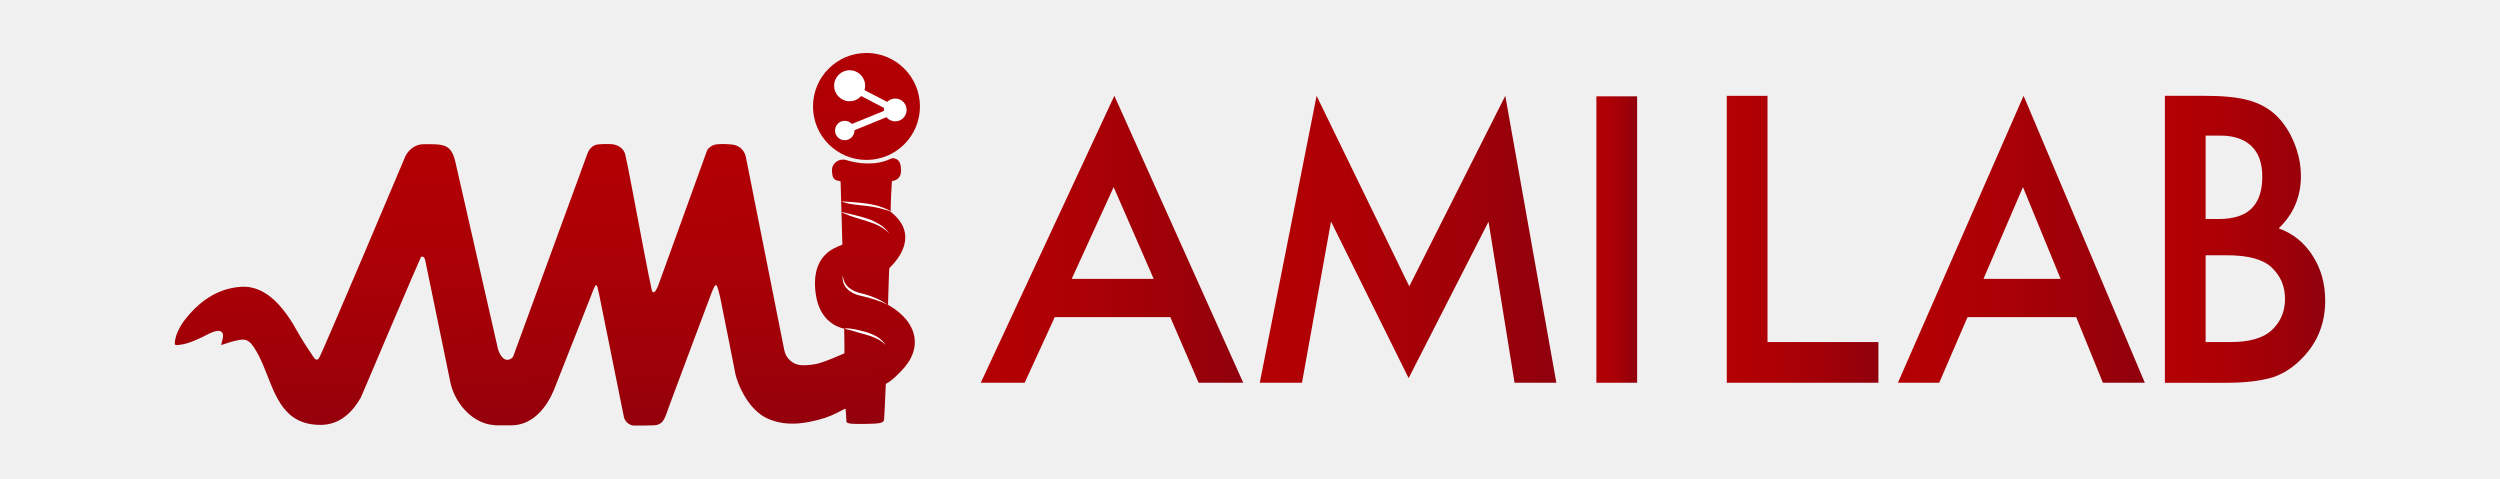
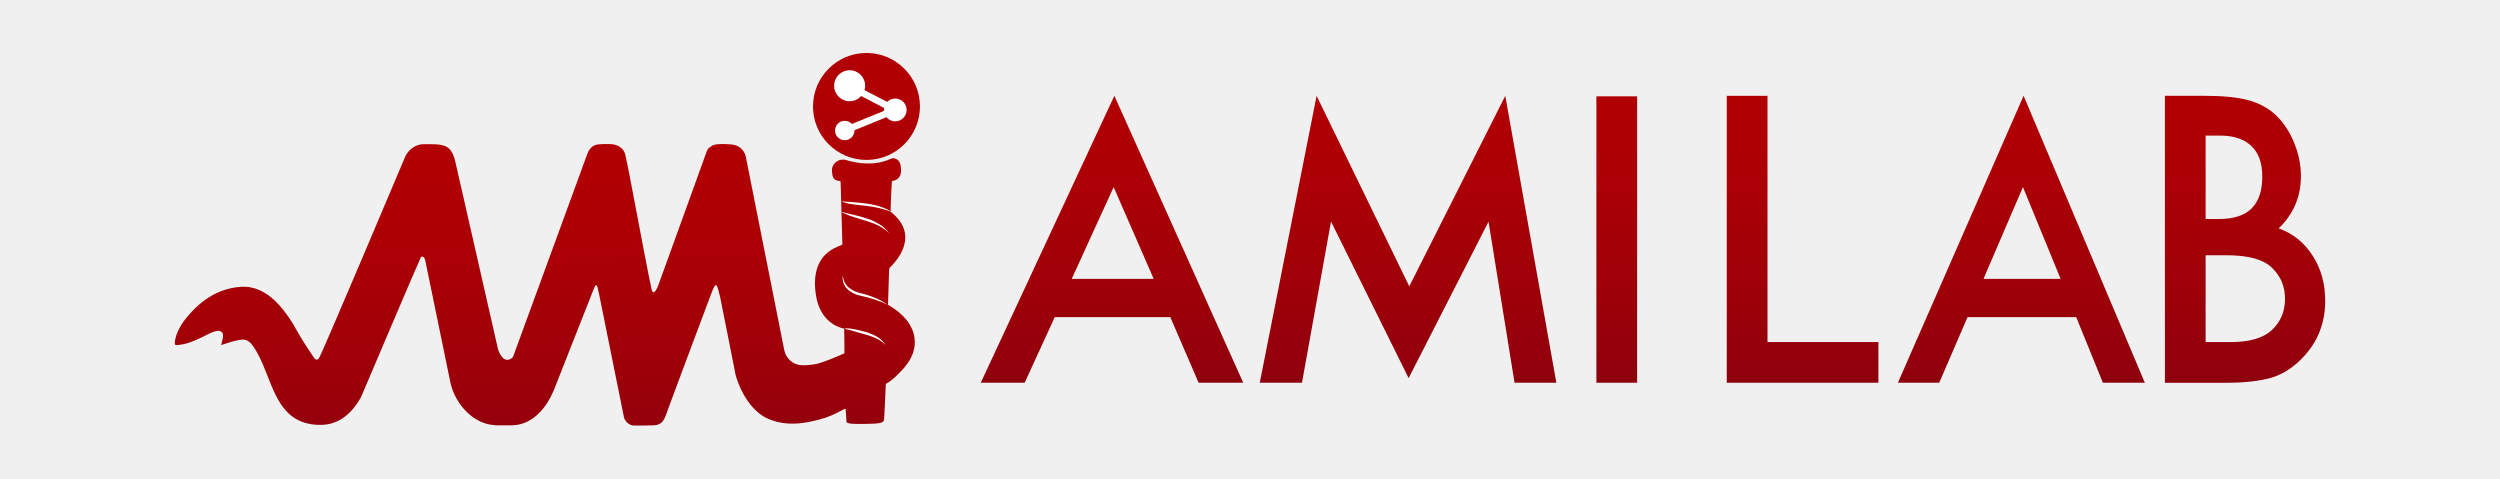
<svg xmlns="http://www.w3.org/2000/svg" xmlns:xlink="http://www.w3.org/1999/xlink" id="_레이어_1" data-name="레이어_1" viewBox="0 0 737.24 141.13">
  <defs>
    <style>
      .cls-1 {
        fill: url(#_무제_그라디언트_10-8);
      }

      .cls-2 {
        fill: url(#_무제_그라디언트_10-5);
      }

      .cls-3 {
        fill: #fff;
      }

      .cls-4 {
        fill: url(#_무제_그라디언트_10);
      }

      .cls-5 {
        fill: url(#_무제_그라디언트_10-6);
      }

      .cls-6 {
        fill: none;
        stroke: #fff;
        stroke-miterlimit: 10;
        stroke-width: 2px;
      }

      .cls-7 {
        fill: url(#_무제_그라디언트_10-7);
      }

      .cls-8 {
        fill: url(#_무제_그라디언트_10-2);
      }

      .cls-9 {
        fill: url(#_무제_그라디언트_10-3);
      }

      .cls-10 {
        fill: url(#_무제_그라디언트_10-4);
      }
    </style>
    <linearGradient id="_무제_그라디언트_10" data-name="무제 그라디언트 10" x1="255.12" y1="7.44" x2="257.44" y2="146.93" gradientUnits="userSpaceOnUse">
      <stop offset="0" stop-color="#b30004" />
      <stop offset=".32" stop-color="#ad0005" />
      <stop offset=".71" stop-color="#9f0008" />
      <stop offset="1" stop-color="#8f000d" />
    </linearGradient>
    <linearGradient id="_무제_그라디언트_10-2" data-name="무제 그라디언트 10" x1="159.15" y1="36.76" x2="161.46" y2="134.54" xlink:href="#_무제_그라디언트_10" />
-     <linearGradient id="_무제_그라디언트_10-3" data-name="무제 그라디언트 10" x1="289.23" y1="70.56" x2="366.62" y2="70.56" xlink:href="#_무제_그라디언트_10" />
-     <linearGradient id="_무제_그라디언트_10-4" data-name="무제 그라디언트 10" x1="371.5" y1="70.56" x2="458.94" y2="70.56" xlink:href="#_무제_그라디언트_10" />
-     <linearGradient id="_무제_그라디언트_10-5" data-name="무제 그라디언트 10" x1="470.77" y1="70.64" x2="482.78" y2="70.64" xlink:href="#_무제_그라디언트_10" />
-     <linearGradient id="_무제_그라디언트_10-6" data-name="무제 그라디언트 10" x1="509.22" y1="70.56" x2="553.93" y2="70.56" xlink:href="#_무제_그라디언트_10" />
-     <linearGradient id="_무제_그라디언트_10-7" data-name="무제 그라디언트 10" x1="559.69" y1="70.56" x2="632.51" y2="70.56" xlink:href="#_무제_그라디언트_10" />
-     <linearGradient id="_무제_그라디언트_10-8" data-name="무제 그라디언트 10" x1="638.42" y1="70.56" x2="685.7" y2="70.56" xlink:href="#_무제_그라디언트_10" />
+     <linearGradient id="_무제_그라디언트_10-3" data-name="무제 그라디언트 10" x1="327.93" y1="17.39" x2="327.93" y2="111.73" xlink:href="#_무제_그라디언트_10" />
+     <linearGradient id="_무제_그라디언트_10-4" data-name="무제 그라디언트 10" x1="415.22" y1="17.39" x2="415.22" y2="111.73" xlink:href="#_무제_그라디언트_10" />
+     <linearGradient id="_무제_그라디언트_10-5" data-name="무제 그라디언트 10" x1="476.77" y1="17.39" x2="476.77" y2="111.73" xlink:href="#_무제_그라디언트_10" />
+     <linearGradient id="_무제_그라디언트_10-6" data-name="무제 그라디언트 10" x1="531.57" y1="17.39" x2="531.57" y2="111.73" xlink:href="#_무제_그라디언트_10" />
+     <linearGradient id="_무제_그라디언트_10-7" data-name="무제 그라디언트 10" x1="596.1" y1="17.39" x2="596.1" y2="111.73" xlink:href="#_무제_그라디언트_10" />
+     <linearGradient id="_무제_그라디언트_10-8" data-name="무제 그라디언트 10" x1="662.06" y1="17.39" x2="662.06" y2="111.73" xlink:href="#_무제_그라디언트_10" />
  </defs>
  <g>
    <path class="cls-4" d="M255.52,15.62c8.71,0,15.77,7.06,15.77,15.77,0,8.71-7.06,15.77-15.77,15.77-8.71,0-15.77-7.06-15.77-15.77s7.06-15.77,15.77-15.77Z" />
    <path class="cls-8" d="M266.93,108.12c-1.68,1.93-3.9,4.17-5.58,5-.08.04-.12.11-.13.2-.16,4.53-.43,9-.51,10.36-.07,1.04-1.04,1.29-5.71,1.33-2.17.01-5.36.14-5.39-.68-.04-1.19-.15-2.6-.22-3.54-.01-.17-.21-.27-.36-.19-3.01,1.63-4.69,2.41-7.61,3.18-2.12.55-4.05.91-5.85,1.07-3.31.27-6.15-.14-8.83-1.25-4.9-2.02-8.21-7.67-9.65-12.45-.05-.16-.11-.39-.18-.68h0s-3.1-15.75-4.54-22.84c-1.06-4.1-1.06-5.39-3.09.2-.44,1.21-8.66,23-10.77,28.76-.6,1.66-1.06,2.9-1.29,3.5-1.18,3.06-1.4,5.34-4.74,5.34-1.37,0-2.65.1-3.8.06-.69,0-1.26.02-1.75,0-1.35-.05-2.68-1.19-2.94-2.52-1.98-9.87-7.24-35.88-7.28-36.03-.82-3.58-.68-4.26-2.55.64-2.13,5.4-10.88,27.59-10.88,27.59-2.17,5.1-5.99,9.69-11.44,10.2-.46.04-.93.06-1.4.06h-4.02l-.76-.06c-.43-.04-.85-.1-1.26-.18-.12-.02-.25-.05-.37-.08-5.38-1.19-9.75-6.39-11.12-11.89l-7.51-36.44c-.24-1.01-.78-1.35-1.27-.96-.18.14-17.13,40.02-17.71,41.39l-.04.07c-2.34,4.06-5.97,8.02-11.88,8.02-3.36,0-5.91-.83-7.92-2.2-6.44-4.4-7.36-14.4-11.83-20.86-.49-.71-1.05-1.42-1.82-1.8-1.09-.54-2.35-.22-3.54.06-1.42.33-2.66.76-4.18,1.26.16-.87.5-1.66.56-2.54.02-.34.02-.7-.15-1-.27-.5-.9-.71-1.47-.65-1.7.19-3.63,1.49-5.19,2.16-1.99.87-3.46,1.59-5.62,1.9-.37.06-1.38.26-1.66.03-.37-.31.08-2.02.32-2.8.39-1.28,1.47-3.18,2.21-4.16,4.17-5.49,9.59-9.62,16.82-10.12,8-.56,13.4,7.24,16.82,13.44,1.32,2.4,3.17,5.13,4.69,7.4.72,1.08,1.31.53,1.52.21,1.06-1.65,25.5-59.59,25.5-59.59,1.06-2.02,3.02-3.56,5.43-3.51,5.99-.06,8.11-.06,9.35,5.45l12.53,55.03c.91,2.9,2.73,4.04,4.41,2.26l18.92-51.69,3.04-8.3c.29-.78.75-1.51,1.41-2.01.26-.2.54-.36.83-.48,1.07-.43,4.47-.3,4.47-.3,1.89,0,3.76,1.03,4.35,2.76.31.92,2.03,10.01,2.03,10.01,2.04,10.81,5.29,27.94,5.85,30.18.08.31.18.52.28.63.29.32.65.02.98-.5.27-.41.52-.98.71-1.49l14.31-39.56c.09-.24.29-.59.47-.76.44-.42.94-.76,1.46-.97,1.07-.43,3.6-.3,3.67-.29.6.02,1.35.05,2.11.16,1.89.26,3.39,1.71,3.77,3.58,1.78,8.96,9.19,46.21,11.35,57.06.5,2.49,2.64,4.33,5.17,4.41,1.42.04,2.88-.13,4.1-.35,1.9-.33,6.42-2.25,8.34-3.13.08-.04.13-.12.13-.21,0-.57,0-2.64-.03-4.09l-.05-2.47v-.54c-1.6-.31-7.2-2-8.37-10.09-1.67-11.7,5.64-13.73,7.7-14.63.09-.04.13-.12.13-.22l-.52-18.44c-.74-.56-2.41.29-2.54-3.03,0-.18,0-.34,0-.5.12-2.09,2.28-3.43,4.27-2.79,3.64,1.17,8.9,1.59,12.87-.33.43-.21.93-.29,1.4-.15,1.37.41,1.8,1.49,1.82,3.6.03,1.95-1.23,2.7-2.04,2.91-.64.17-.66-.02-.69.91-.04,1.11-.19,1.78-.35,8.17,0,.08.04.16.1.2,8.39,6.63,2.12,14-.19,16.25-.22.21-.34.49-.35.8-.04,1.97-.23,7.07-.32,10.21v.08c10.3,6.03,8.87,13.8,5.04,18.22Z" />
    <path class="cls-3" d="M261.89,89.9c-2.61-1.23-5.27-2.07-8.11-2.69-2.98-.61-5.76-2.69-5.22-6.09.17,3.21,2.53,4.72,5.42,5.38,2.77.65,5.52,1.8,7.91,3.41h0Z" />
    <path class="cls-3" d="M248.95,96.94c1.1-.26,2.28.04,3.38.21,3.2.72,7.02,1.61,8.82,4.63-1.53-1.7-3.64-2.46-5.75-3.09-1.91-.46-4.56-1.39-6.45-1.75h0Z" />
    <path class="cls-3" d="M248.15,62.48c4.81,1.29,10.98,1.97,14.16,6.41-3.52-3.7-8.94-3.86-13.34-5.95-.23-.11-.63-.28-.84-.43-.03-.02,0-.05.02-.03h0Z" />
    <path class="cls-3" d="M248.09,59.36c5.01.43,10.43.38,14.87,3.12-2.41-.86-4.87-1.5-7.37-1.75-2.49-.3-5.2-.4-7.51-1.37h0Z" />
    <circle class="cls-3" cx="250.55" cy="25.28" r="4.57" />
    <circle class="cls-3" cx="249.11" cy="38.49" r="2.86" />
    <line class="cls-6" x1="249.11" y1="38.49" x2="264" y2="32.42" />
    <line class="cls-6" x1="250.55" y1="25.43" x2="264" y2="32.42" />
  </g>
  <path class="cls-9" d="M345.12,93.53h-34.08l-8.87,19.33h-12.94l39.39-84.61,38,84.61h-13.15l-8.35-19.33ZM340.22,82.24l-11.81-27.07-12.37,27.07h24.18Z" />
  <path class="cls-10" d="M371.5,112.87l16.76-84.61,27.33,56.18,28.31-56.18,15.06,84.61h-12.32l-7.68-47.5-23.56,46.14-22.89-46.19-8.56,47.55h-12.43Z" />
  <path class="cls-2" d="M482.78,28.41v84.46h-12.01V28.41h12.01Z" />
  <path class="cls-5" d="M521.23,28.26v72.61h32.7v12h-44.71V28.26h12.01Z" />
  <path class="cls-7" d="M612.28,93.53h-32.07l-8.34,19.33h-12.18l37.06-84.61,35.75,84.61h-12.37l-7.86-19.33ZM607.67,82.24l-11.11-27.07-11.64,27.07h22.75Z" />
  <path class="cls-1" d="M638.42,112.87V28.26h11.96c5.33,0,9.57.44,12.74,1.32,3.2.88,5.89,2.36,8.09,4.44,2.23,2.16,4,4.84,5.31,8.06,1.34,3.25,2.01,6.54,2.01,9.86,0,6.06-2.18,11.2-6.55,15.4,4.23,1.53,7.56,4.22,10,8.06,2.47,3.8,3.71,8.22,3.71,13.26,0,6.61-2.2,12.2-6.6,16.77-2.65,2.81-5.62,4.77-8.92,5.86-3.61,1.06-8.13,1.59-13.56,1.59h-18.2ZM650.44,64.59h3.76c4.47,0,7.74-1.05,9.82-3.15,2.08-2.1,3.12-5.2,3.12-9.29s-1.07-7.01-3.2-9.07c-2.13-2.06-5.22-3.1-9.28-3.1h-4.23v24.6ZM650.44,100.87h7.42c5.43,0,9.42-1.13,11.96-3.4,2.68-2.45,4.02-5.55,4.02-9.32s-1.29-6.72-3.87-9.21c-2.51-2.45-6.99-3.67-13.46-3.67h-6.08v25.59Z" />
  <circle class="cls-3" cx="264" cy="32.42" r="3.36" />
</svg>
